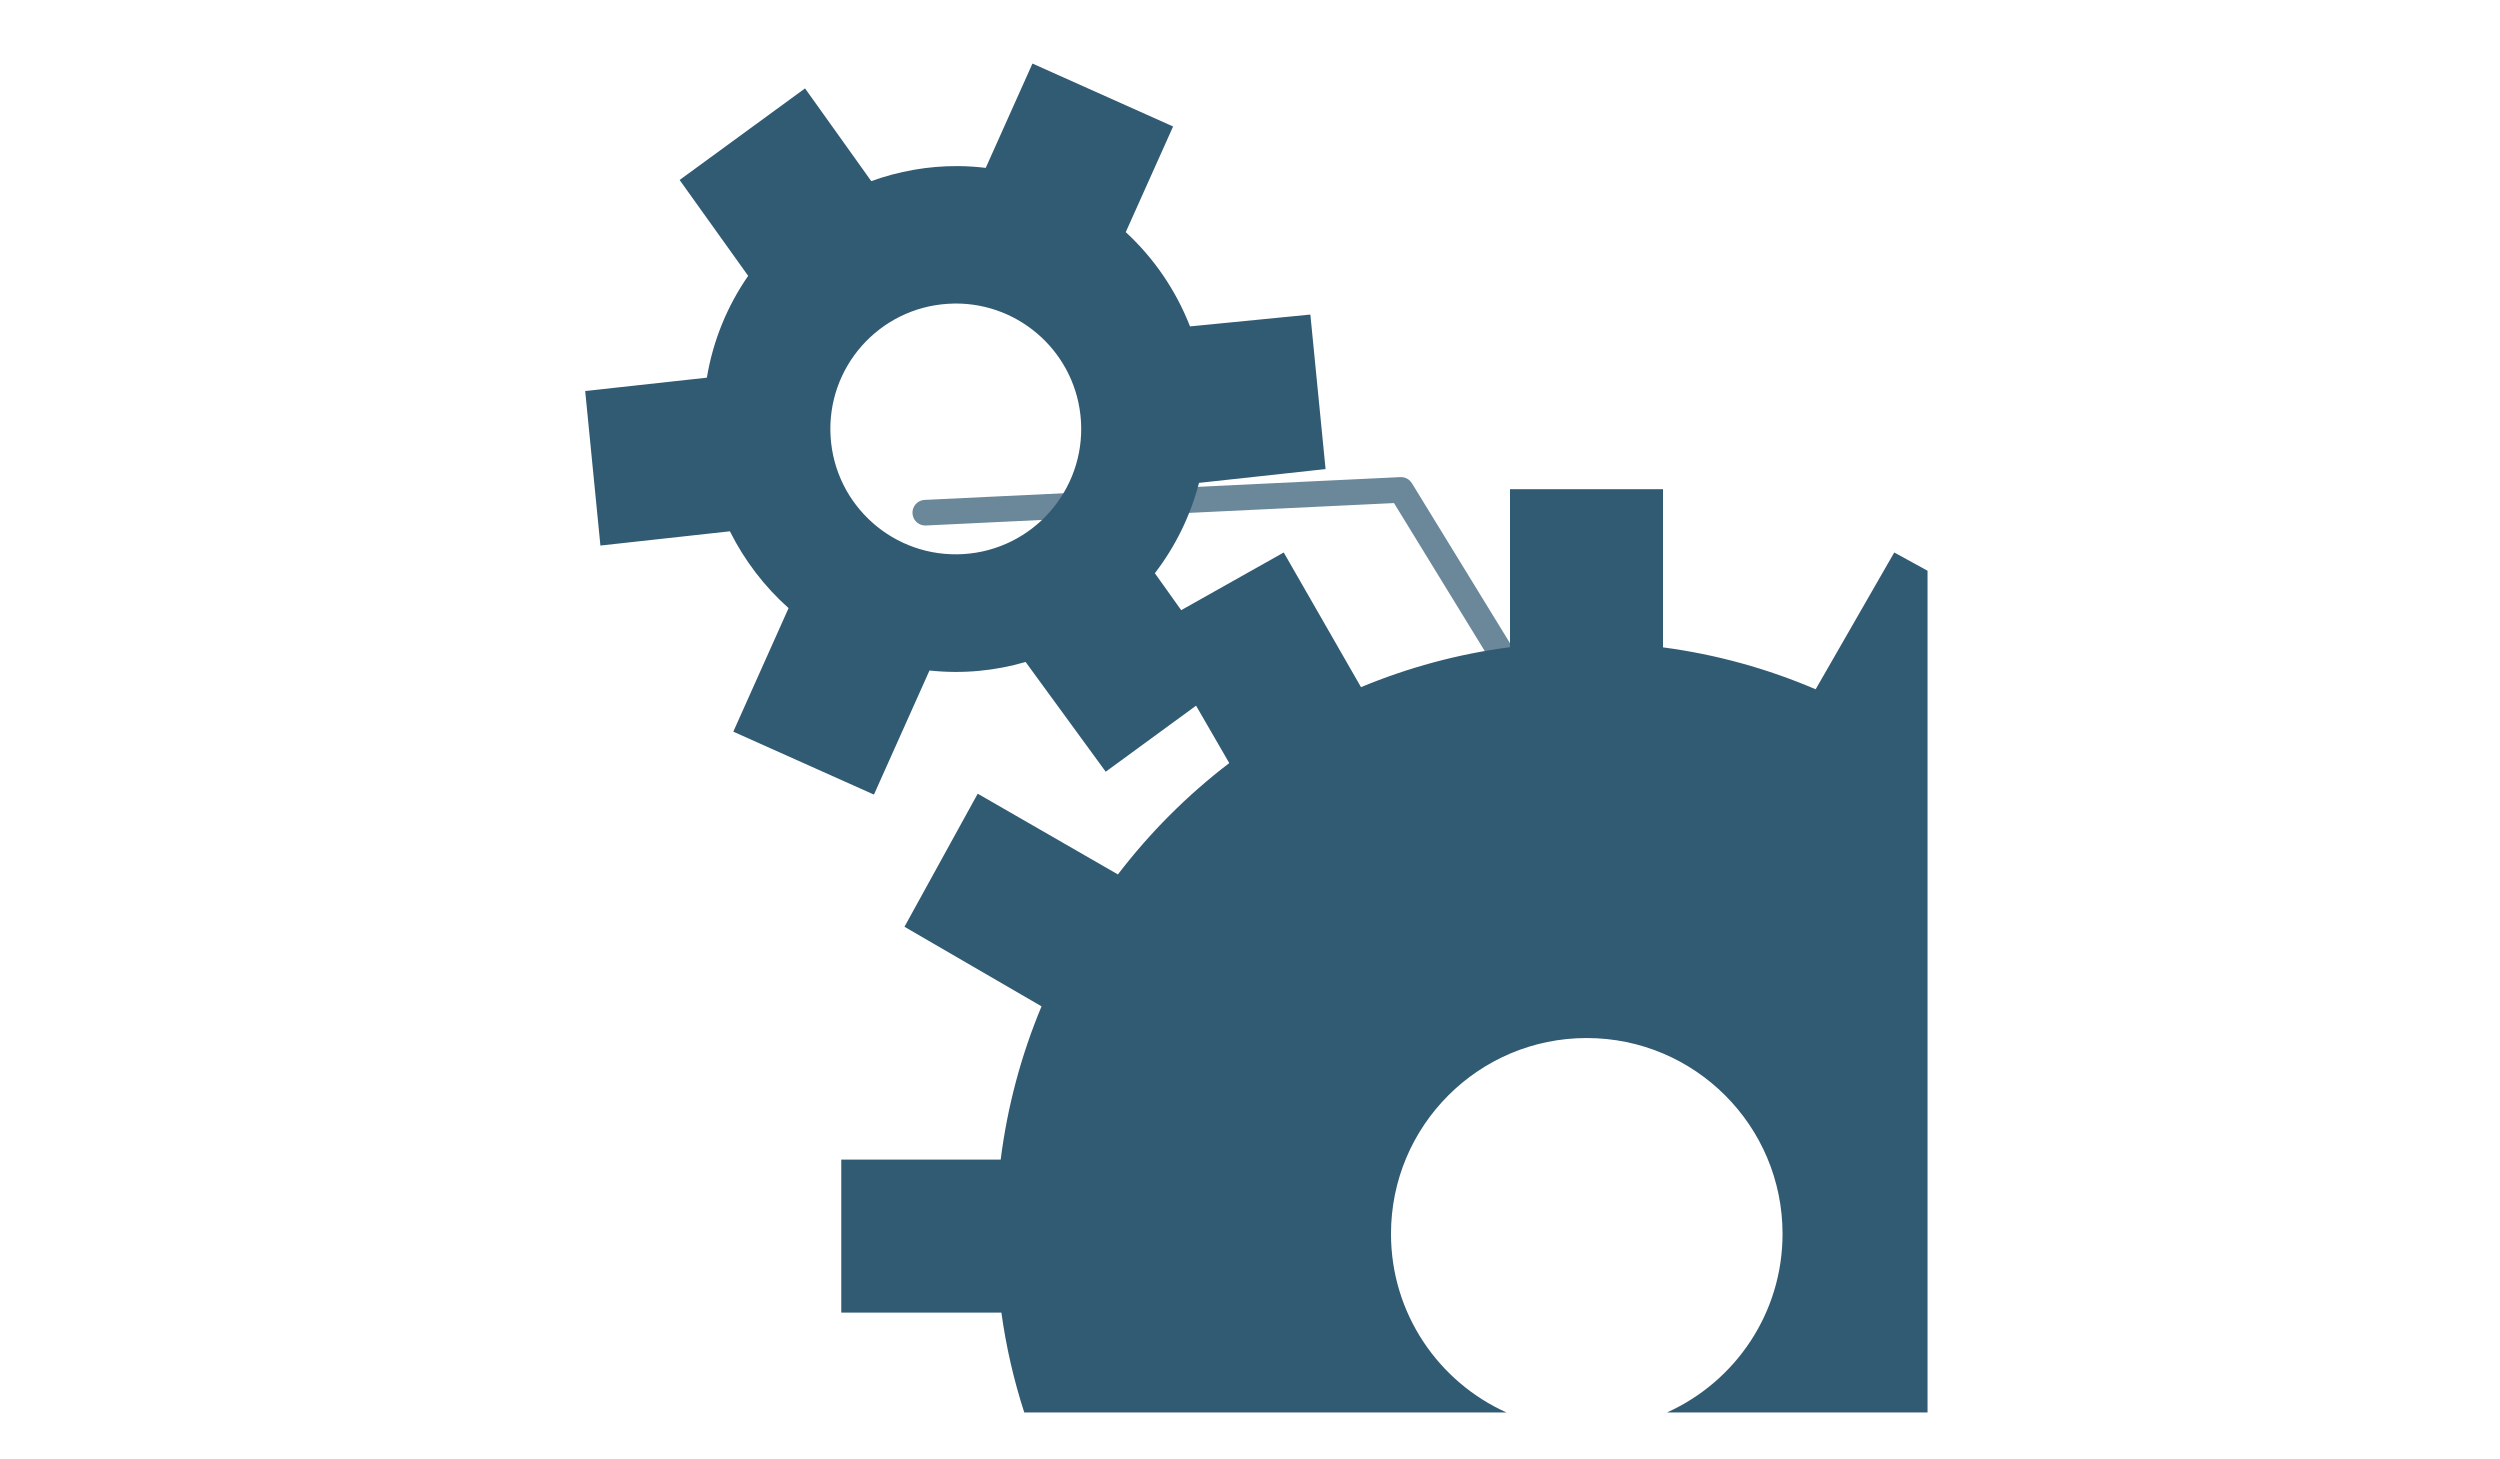
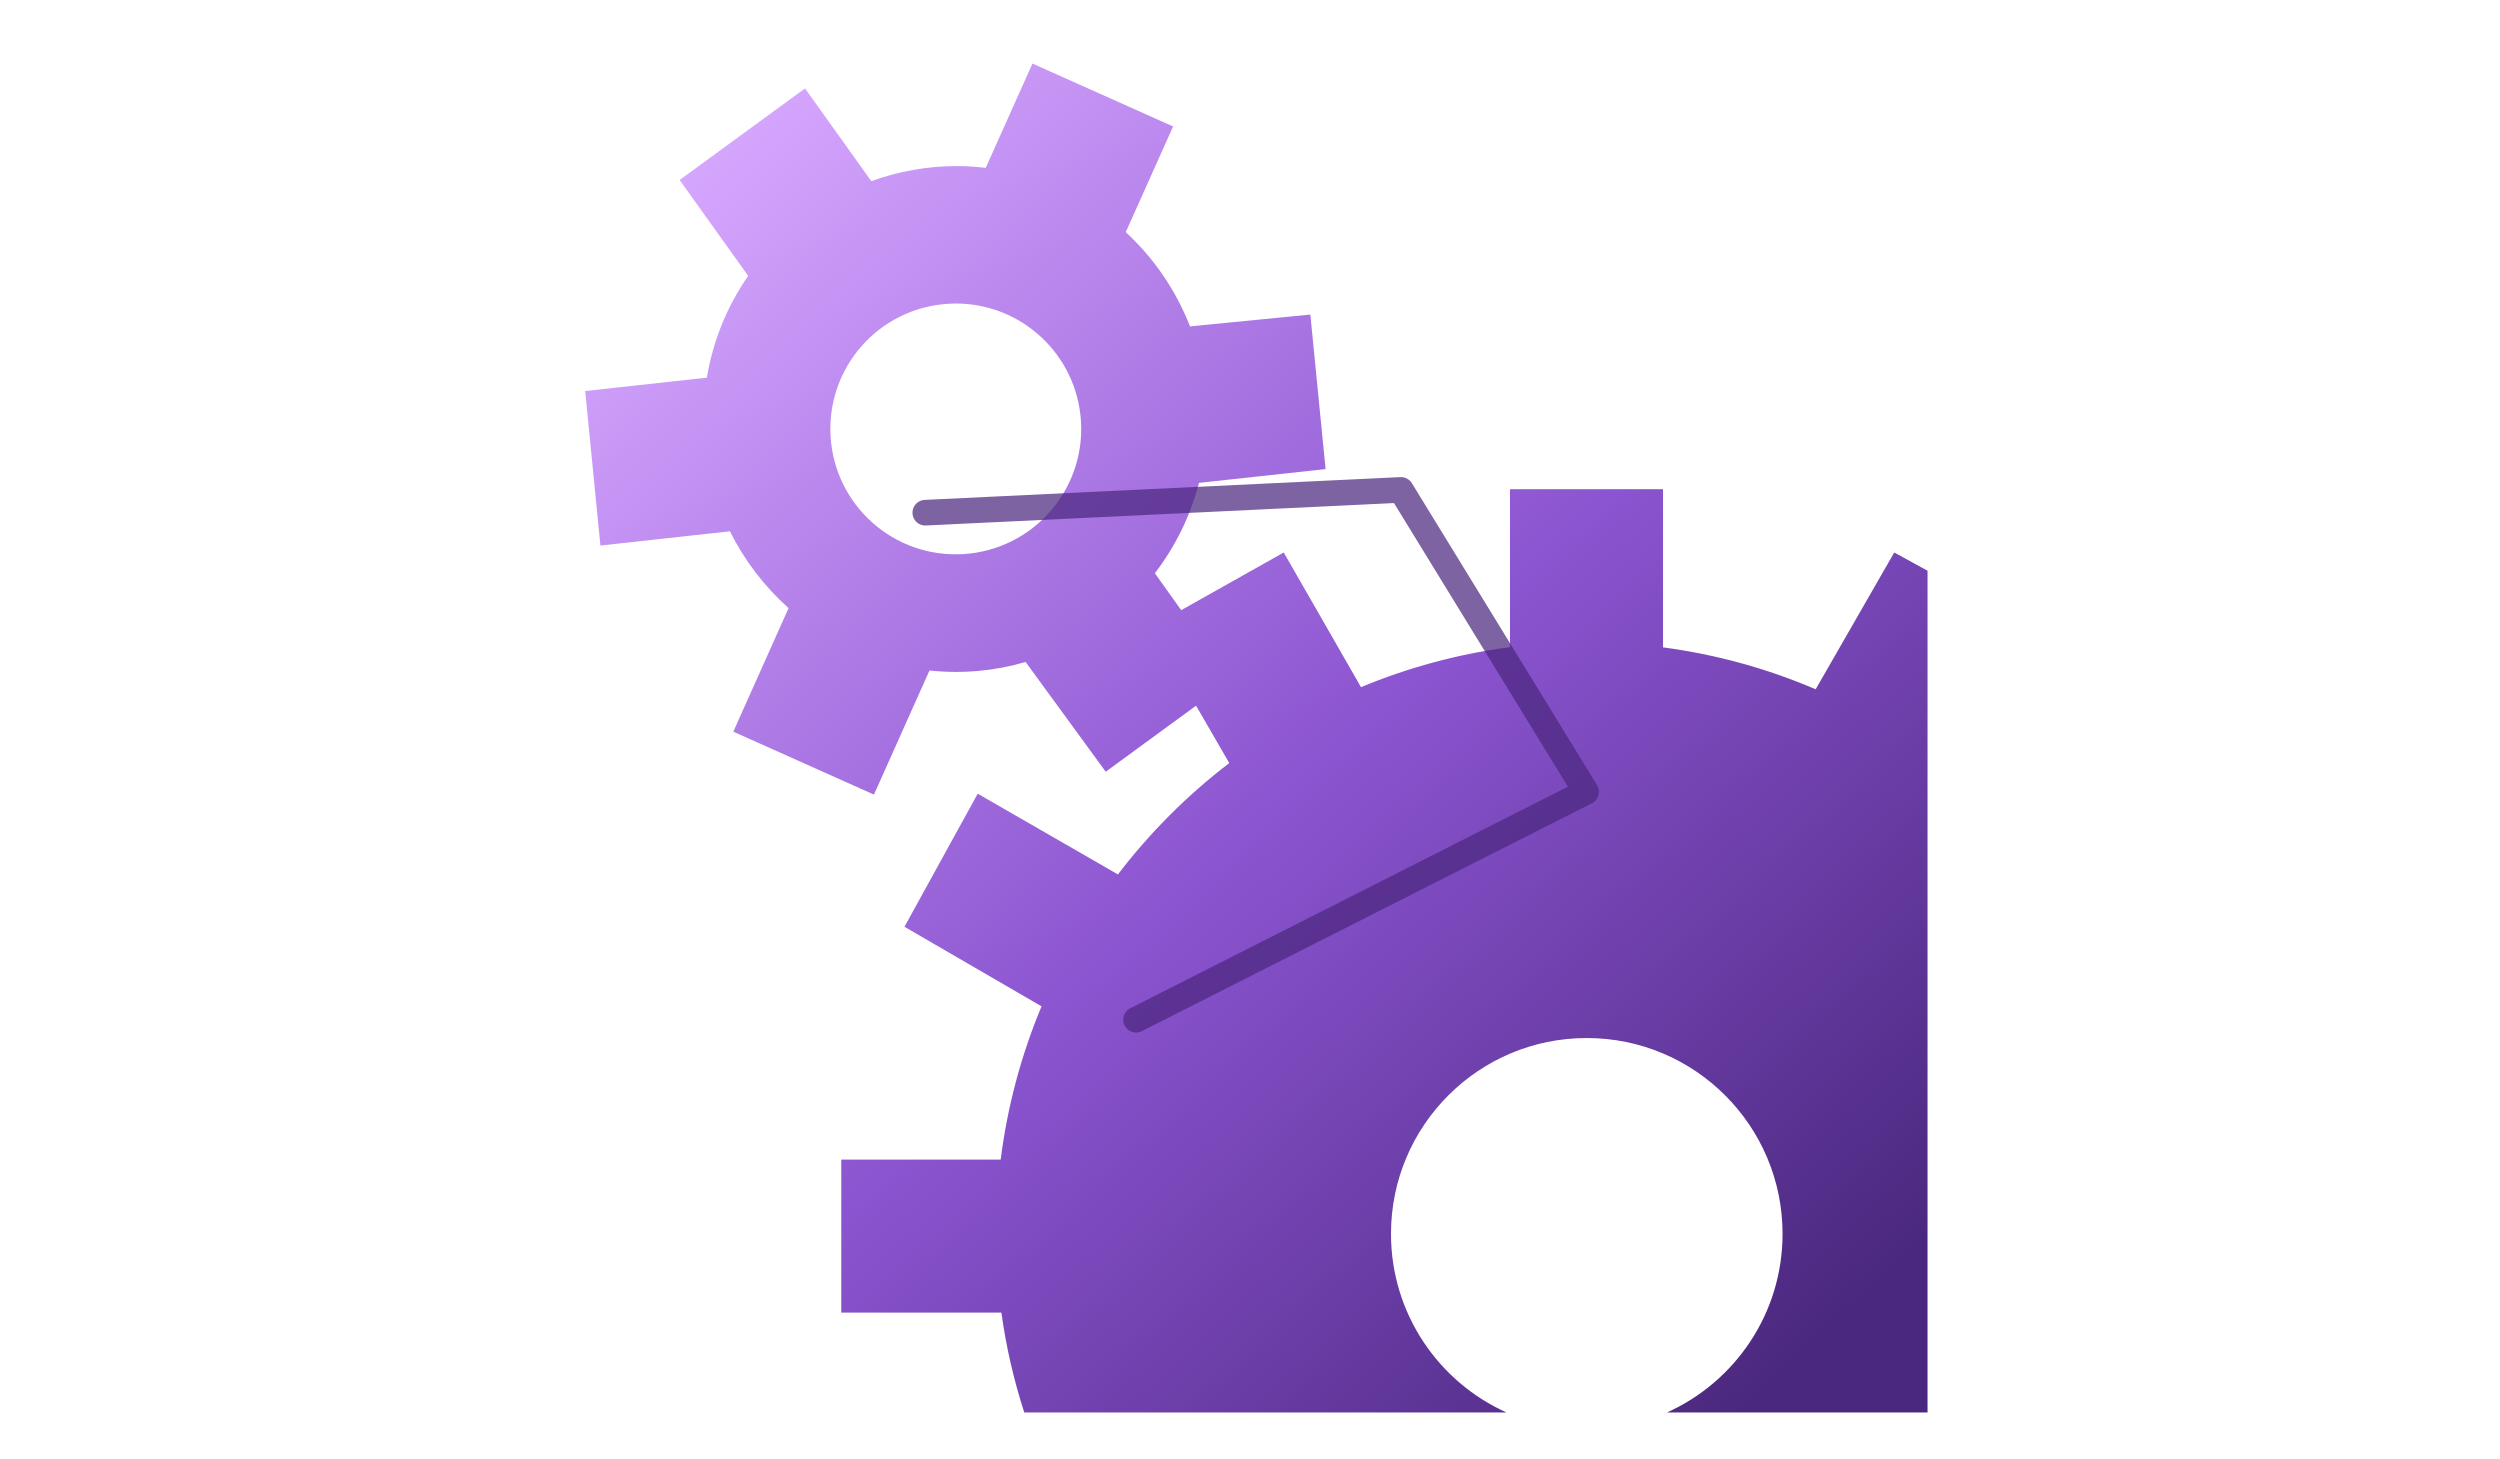
<svg xmlns="http://www.w3.org/2000/svg" viewBox="0 0 512 512" width="1200" height="700" preserveAspectRatio="xMidYMid meet">
-   <path fill="#315a73" d="M179.625 22.313L163.22 58.937c-3.258-.384-6.498-.604-9.72-.624-10.577-.066-20.857 1.808-30.47 5.28L99.78 31.032 55.75 63.188l24.063 33.657c-7.21 10.412-12.3 22.5-14.5 35.75l-42.72 4.687 5.345 54.25 45.468-5c5.082 10.2 12.078 19.372 20.594 26.97l-19.406 43.375 49.375 22.094 19.5-43.564c11.656 1.242 23.08.128 33.75-3l28.124 38.53 31.72-23.186 11.655 20.156C234.014 279.138 220.873 292.3 209.624 307l-49.22-28.344-25.718 46.72 48.125 27.937c-7.068 16.934-11.967 34.975-14.343 53.812H112.5v53.72h56.22c1.66 12.053 4.372 23.753 8.03 35.06h169.312c-23.915-10.758-40.562-34.788-40.562-62.717 0-37.964 30.754-68.75 68.72-68.75 37.963 0 68.75 30.786 68.75 68.75 0 27.93-16.67 51.96-40.595 62.718h91.5V200.375l-11.688-6.406L454.594 242c-16.842-7.204-34.808-12.234-53.594-14.72v-55.53h-53.72v55.47c-18.303 2.377-35.83 7.183-52.31 14.03l-27.126-47.28-36 20.25-9.25-12.97c7.08-9.223 12.43-19.93 15.5-31.72l44.437-4.843-5.342-54.25-42.25 4.157c-4.92-12.618-12.648-23.953-22.563-33.094L229 44.406l-49.375-22.093zm-27.344 84.25c23.3-.24 42.94 17.827 44.376 41.343 1.48 24.275-17.004 45.144-41.28 46.625-24.278 1.483-45.145-16.974-46.626-41.25-1.48-24.274 16.973-45.142 41.25-46.624.76-.046 1.53-.086 2.28-.094z" />
-   <g data-guide-route-spine="curated" fill="none" stroke="#315a73" stroke-opacity="0.72" stroke-width="9" stroke-linecap="round" stroke-linejoin="round">
+   <defs data-guide-palette="curated">
+     <linearGradient id="guide-gradient" x1="8%" y1="5%" x2="92%" y2="95%">
+       <stop offset="0%" stop-color="#d7a8ff" />
+       <stop offset="54%" stop-color="#8b54d0" />
+       <stop offset="100%" stop-color="#4b287f" />
+     </linearGradient>
+   </defs>
+   <path fill="url(#guide-gradient)" d="M179.625 22.313L163.22 58.937c-3.258-.384-6.498-.604-9.72-.624-10.577-.066-20.857 1.808-30.47 5.28L99.78 31.032 55.75 63.188l24.063 33.657c-7.21 10.412-12.3 22.5-14.5 35.75l-42.72 4.687 5.345 54.25 45.468-5c5.082 10.2 12.078 19.372 20.594 26.97l-19.406 43.375 49.375 22.094 19.5-43.564c11.656 1.242 23.08.128 33.75-3l28.124 38.53 31.72-23.186 11.655 20.156C234.014 279.138 220.873 292.3 209.624 307l-49.22-28.344-25.718 46.72 48.125 27.937c-7.068 16.934-11.967 34.975-14.343 53.812H112.5v53.72h56.22c1.66 12.053 4.372 23.753 8.03 35.06h169.312c-23.915-10.758-40.562-34.788-40.562-62.717 0-37.964 30.754-68.75 68.72-68.75 37.963 0 68.75 30.786 68.75 68.75 0 27.93-16.67 51.96-40.595 62.718h91.5V200.375l-11.688-6.406L454.594 242c-16.842-7.204-34.808-12.234-53.594-14.72v-55.53h-53.72v55.47c-18.303 2.377-35.83 7.183-52.31 14.03l-27.126-47.28-36 20.25-9.25-12.97c7.08-9.223 12.43-19.93 15.5-31.72l44.437-4.843-5.342-54.25-42.25 4.157c-4.92-12.618-12.648-23.953-22.563-33.094L229 44.406l-49.375-22.093zm-27.344 84.25c23.3-.24 42.94 17.827 44.376 41.343 1.48 24.275-17.004 45.144-41.28 46.625-24.278 1.483-45.145-16.974-46.626-41.25-1.48-24.274 16.973-45.142 41.25-46.624.76-.046 1.53-.086 2.28-.094z" />
+   <g data-guide-route-spine="curated" fill="none" stroke="#4b287f" stroke-opacity="0.72" stroke-width="9" stroke-linecap="round" stroke-linejoin="round">
    <path d="M 142 180 L 309 172 L 374 278 L 216 358" />
  </g>
  <g data-star-markers="curated" aria-hidden="true" opacity="0">
    <circle data-star="1" cx="142" cy="180" r="1" />
    <circle data-star="2" cx="309" cy="172" r="1" />
    <circle data-star="3" cx="374" cy="278" r="1" />
    <circle data-star="4" cx="216" cy="358" r="1" />
  </g>
</svg>
